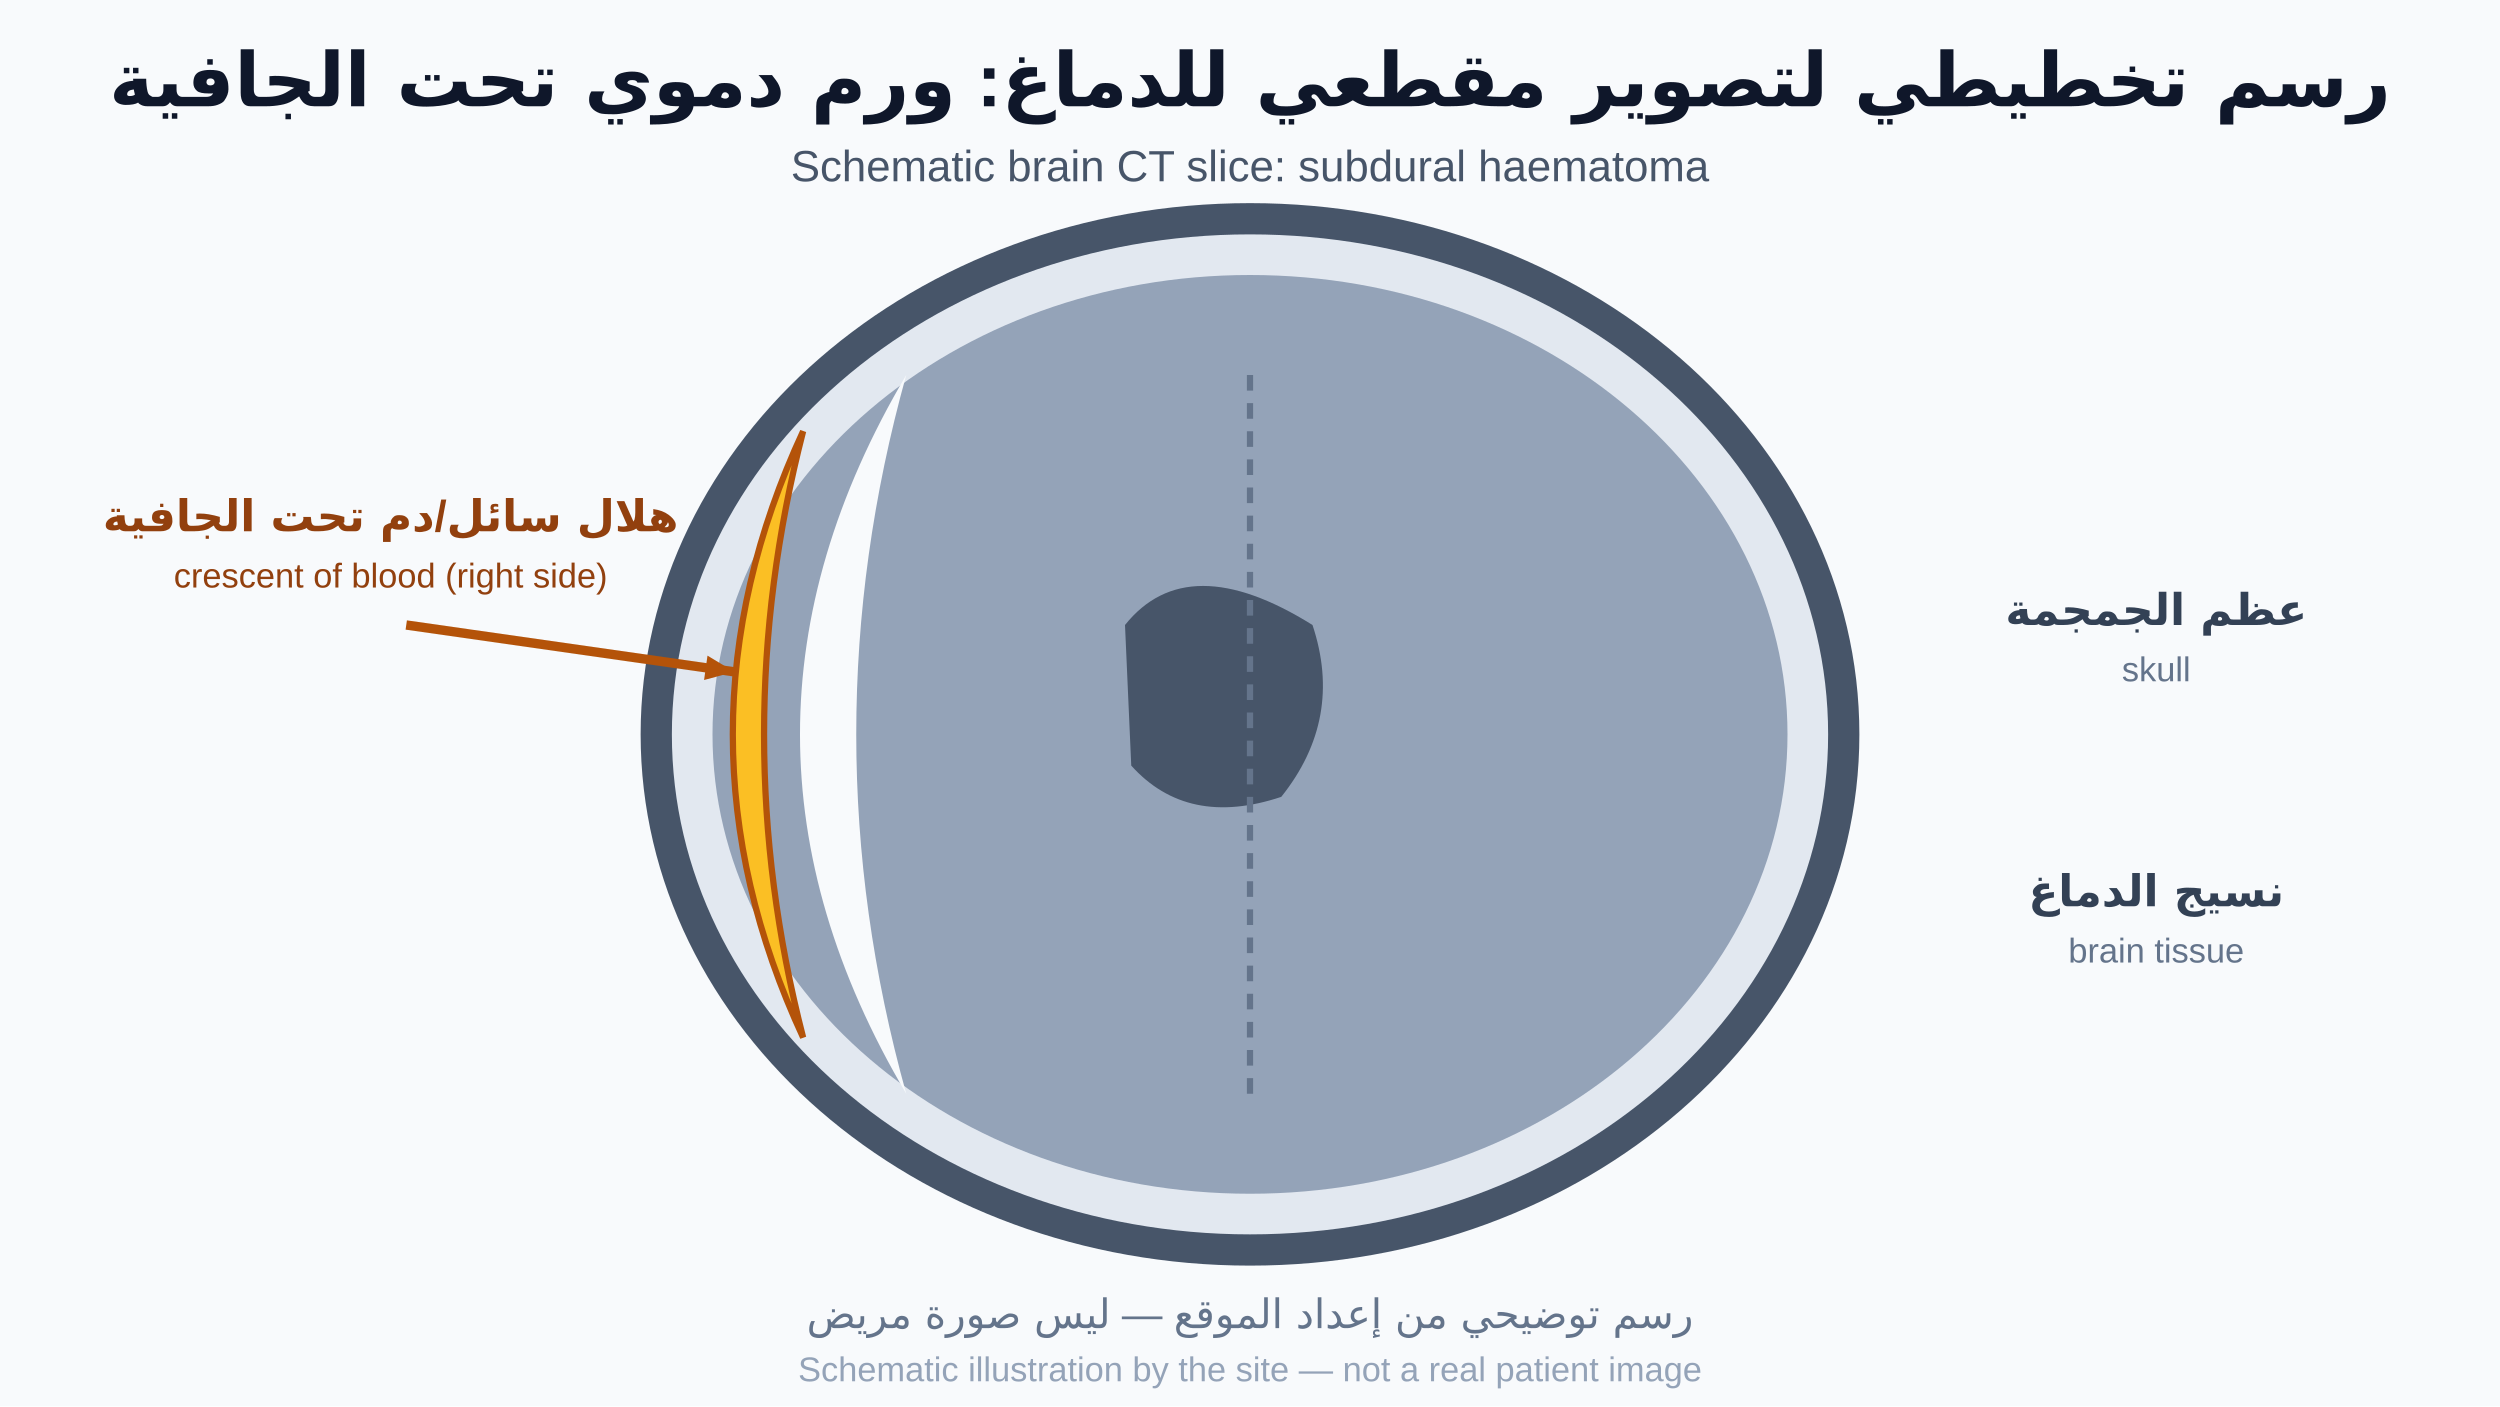
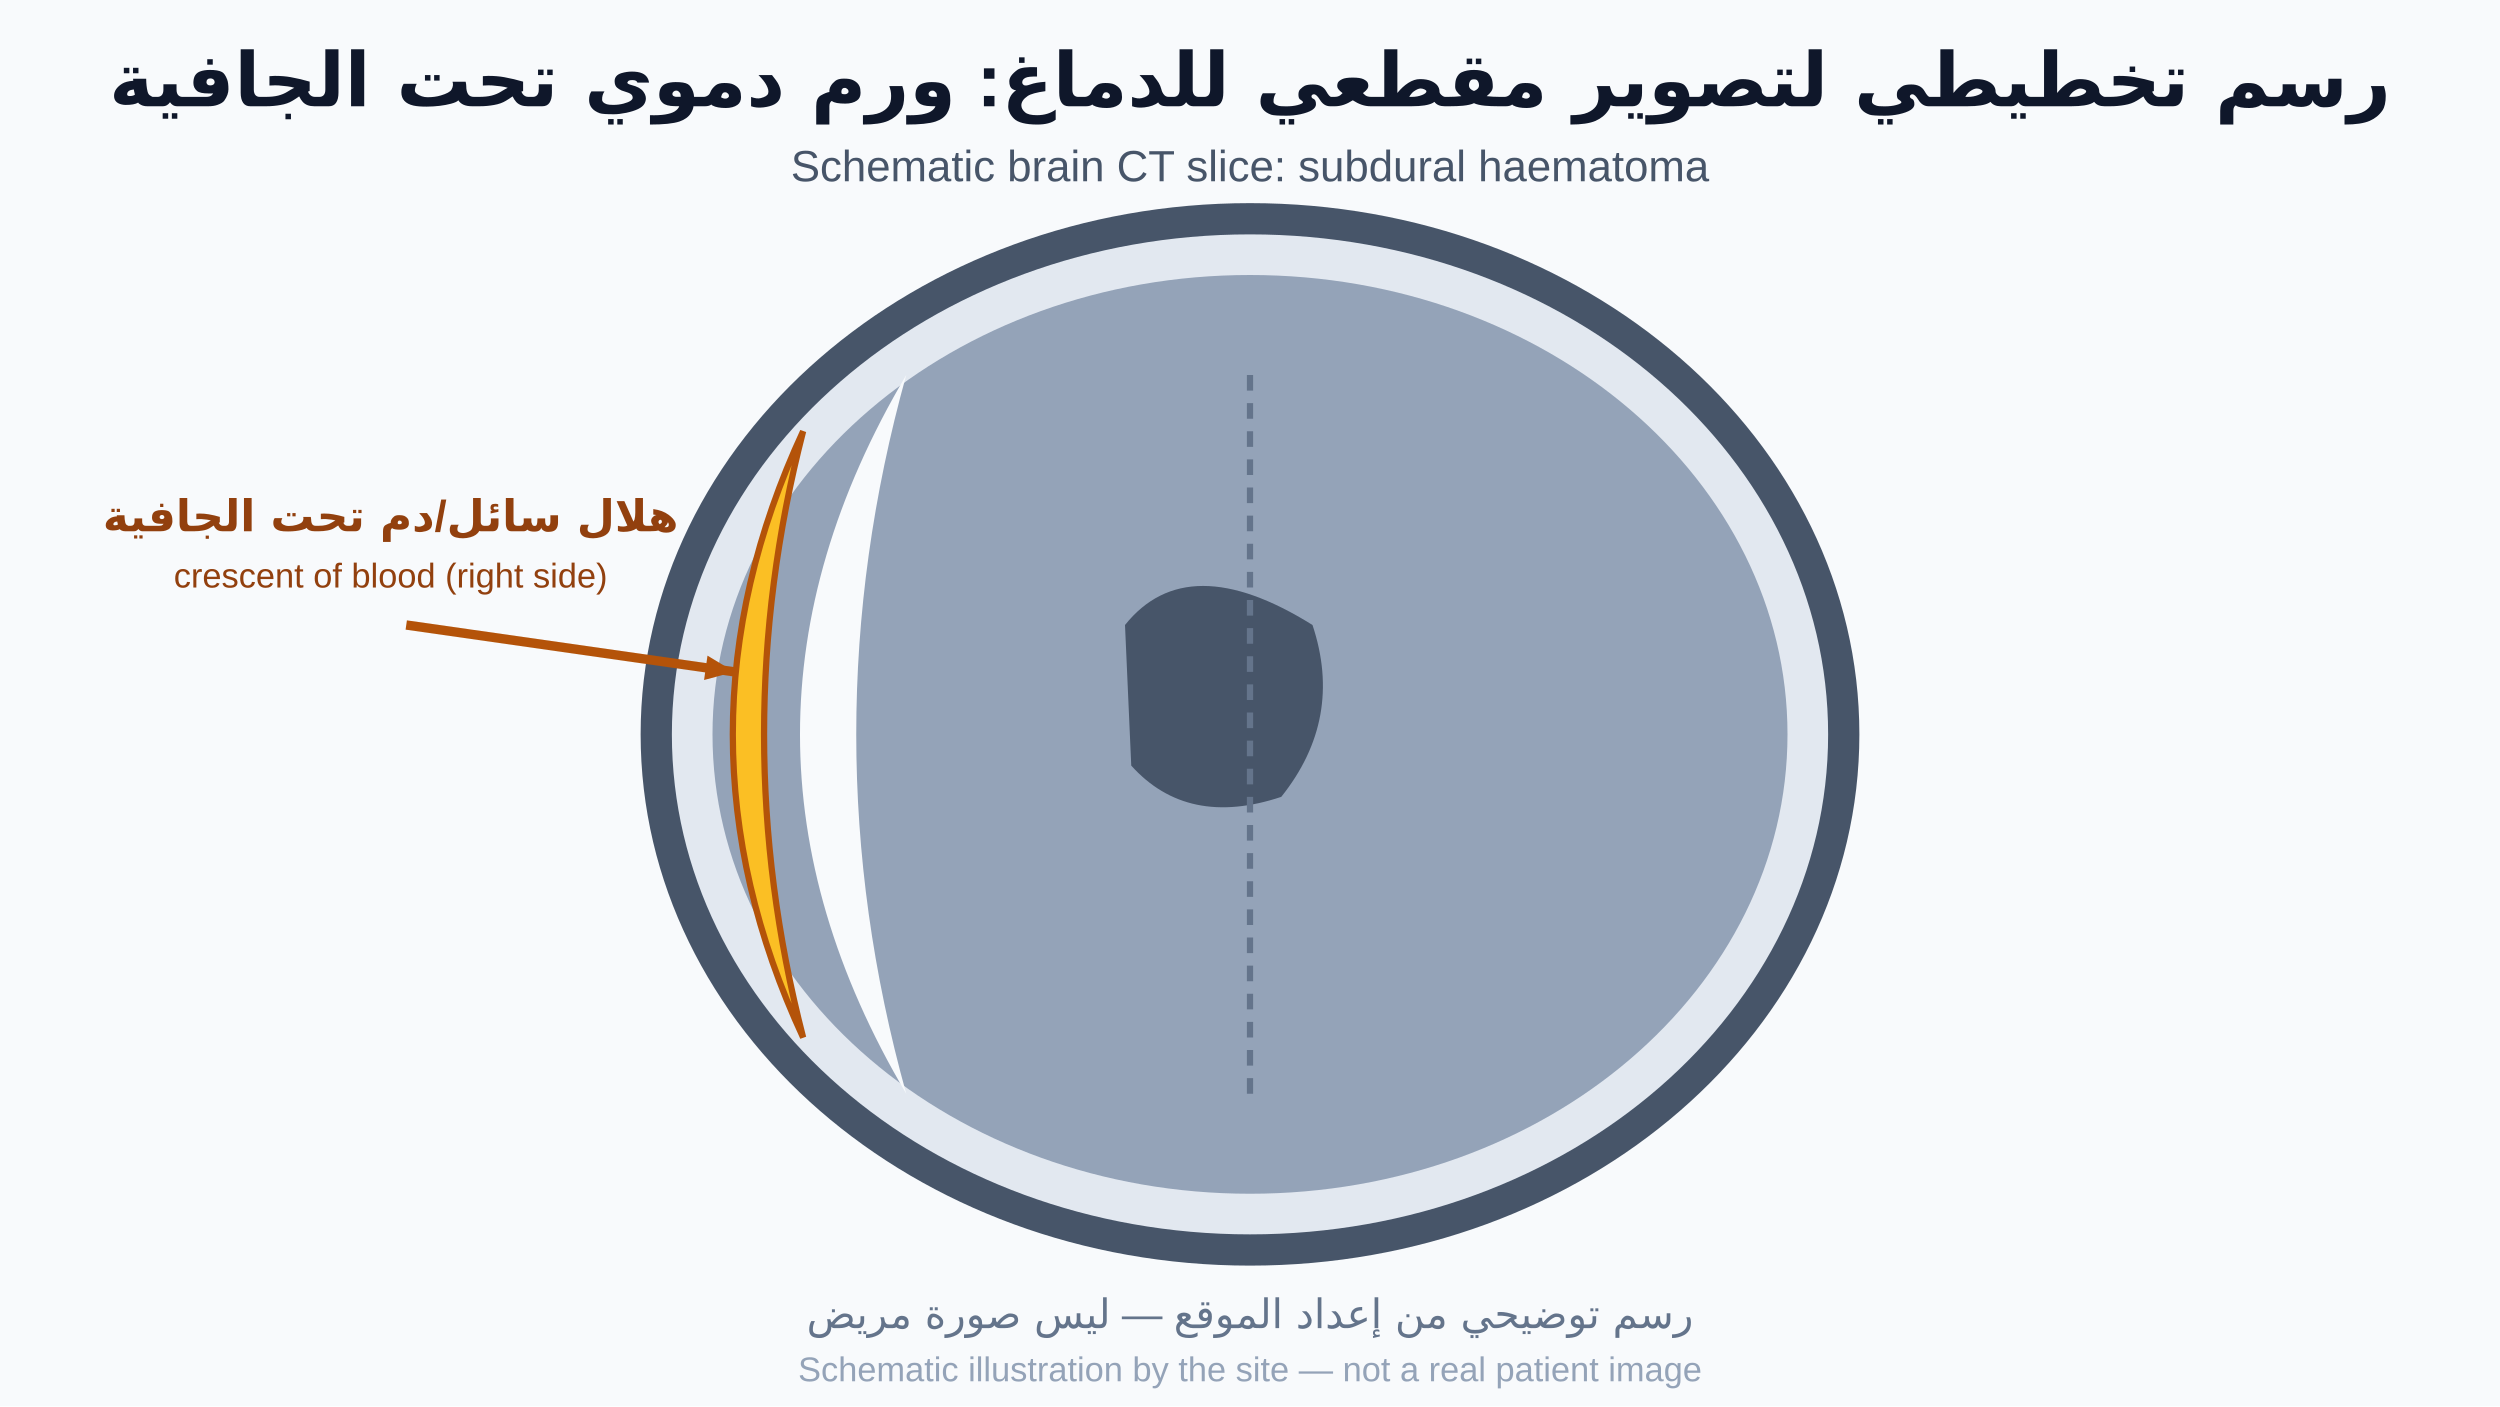
<svg xmlns="http://www.w3.org/2000/svg" viewBox="0 0 800 450" font-family="Tahoma, Arial, sans-serif">
  <rect width="800" height="450" fill="#f8fafc" />
  <text x="400" y="34" font-size="24" fill="#0f172a" text-anchor="middle" font-weight="bold" direction="rtl">رسم تخطيطي لتصوير مقطعي للدماغ: ورم دموي تحت الجافية</text>
  <text x="400" y="58" font-size="14" fill="#475569" text-anchor="middle" font-weight="normal">Schematic brain CT slice: subdural haematoma</text>
  <ellipse cx="400" cy="235" rx="190" ry="165" fill="#e2e8f0" stroke="#475569" stroke-width="10" />
  <ellipse cx="400" cy="235" rx="172" ry="147" fill="#94a3b8" />
  <path d="M290 120 Q222 235 290 350 Q258 235 290 120Z" fill="#f8fafc" />
  <path d="M298 112 Q205 235 298 358 Q250 235 298 112Z" fill="#fde68a" opacity=".0" />
  <path d="M257 138 Q212 235 257 332 Q232 235 257 138Z" fill="#fbbf24" stroke="#b45309" stroke-width="2" />
  <path d="M360 200 Q380 175 420 200 Q430 230 410 255 Q380 265 362 245Z" fill="#475569" />
  <path d="M400 120 L400 350" stroke="#64748b" stroke-width="2" stroke-dasharray="5 4" />
  <line x1="130" y1="200" x2="235" y2="215" stroke="#b45309" stroke-width="3" />
  <polygon points="235,215 225.3,217.6 226.4,209.8" fill="#b45309" />
  <text x="125" y="170" font-size="14" fill="#92400e" text-anchor="middle" font-weight="bold" direction="rtl">هلال سائل/دم تحت الجافية</text>
  <text x="125" y="188" font-size="11" fill="#92400e" text-anchor="middle" font-weight="normal">crescent of blood (right side)</text>
-   <text x="690" y="200" font-size="14" fill="#334155" text-anchor="middle" font-weight="bold" direction="rtl">عظم الجمجمة</text>
-   <text x="690" y="218" font-size="11" fill="#64748b" text-anchor="middle" font-weight="normal">skull</text>
-   <text x="690" y="290" font-size="14" fill="#334155" text-anchor="middle" font-weight="bold" direction="rtl">نسيج الدماغ</text>
-   <text x="690" y="308" font-size="11" fill="#64748b" text-anchor="middle" font-weight="normal">brain tissue</text>
  <text x="400" y="425" font-size="13" fill="#64748b" text-anchor="middle" font-weight="normal" direction="rtl">رسم توضيحي من إعداد الموقع — ليس صورة مريض</text>
  <text x="400" y="442" font-size="11" fill="#94a3b8" text-anchor="middle" font-weight="normal">Schematic illustration by the site — not a real patient image</text>
</svg>
